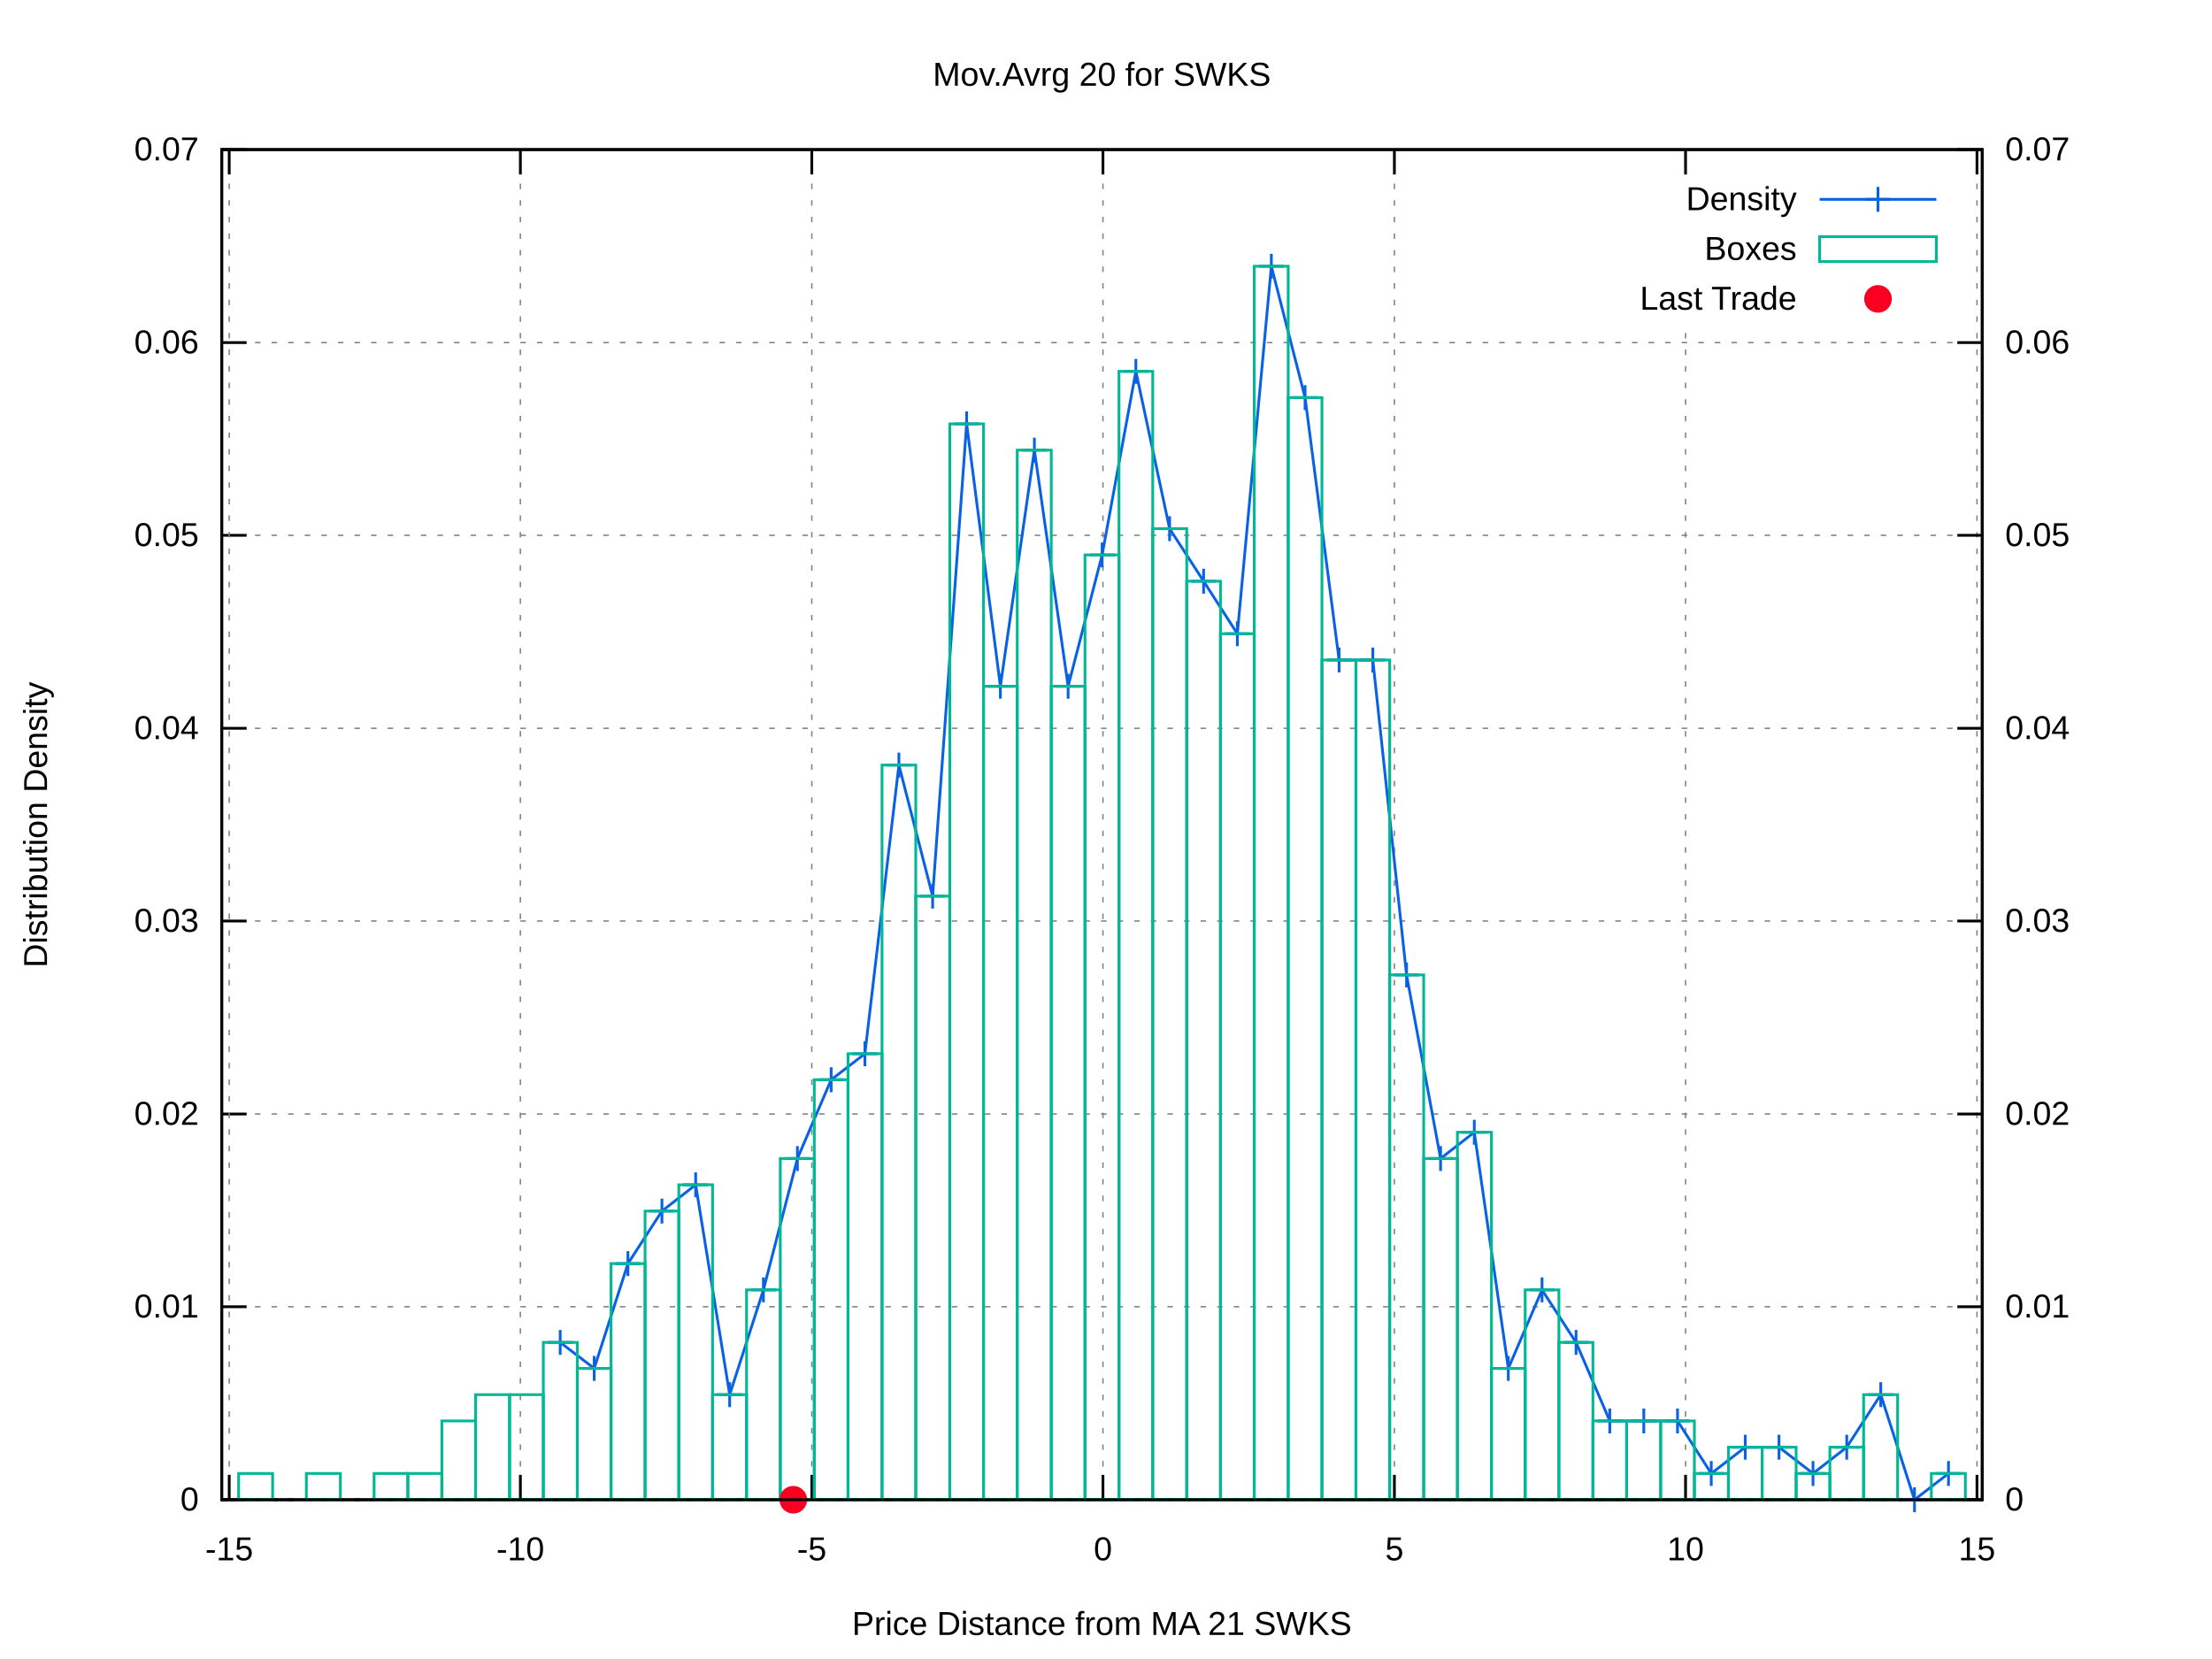
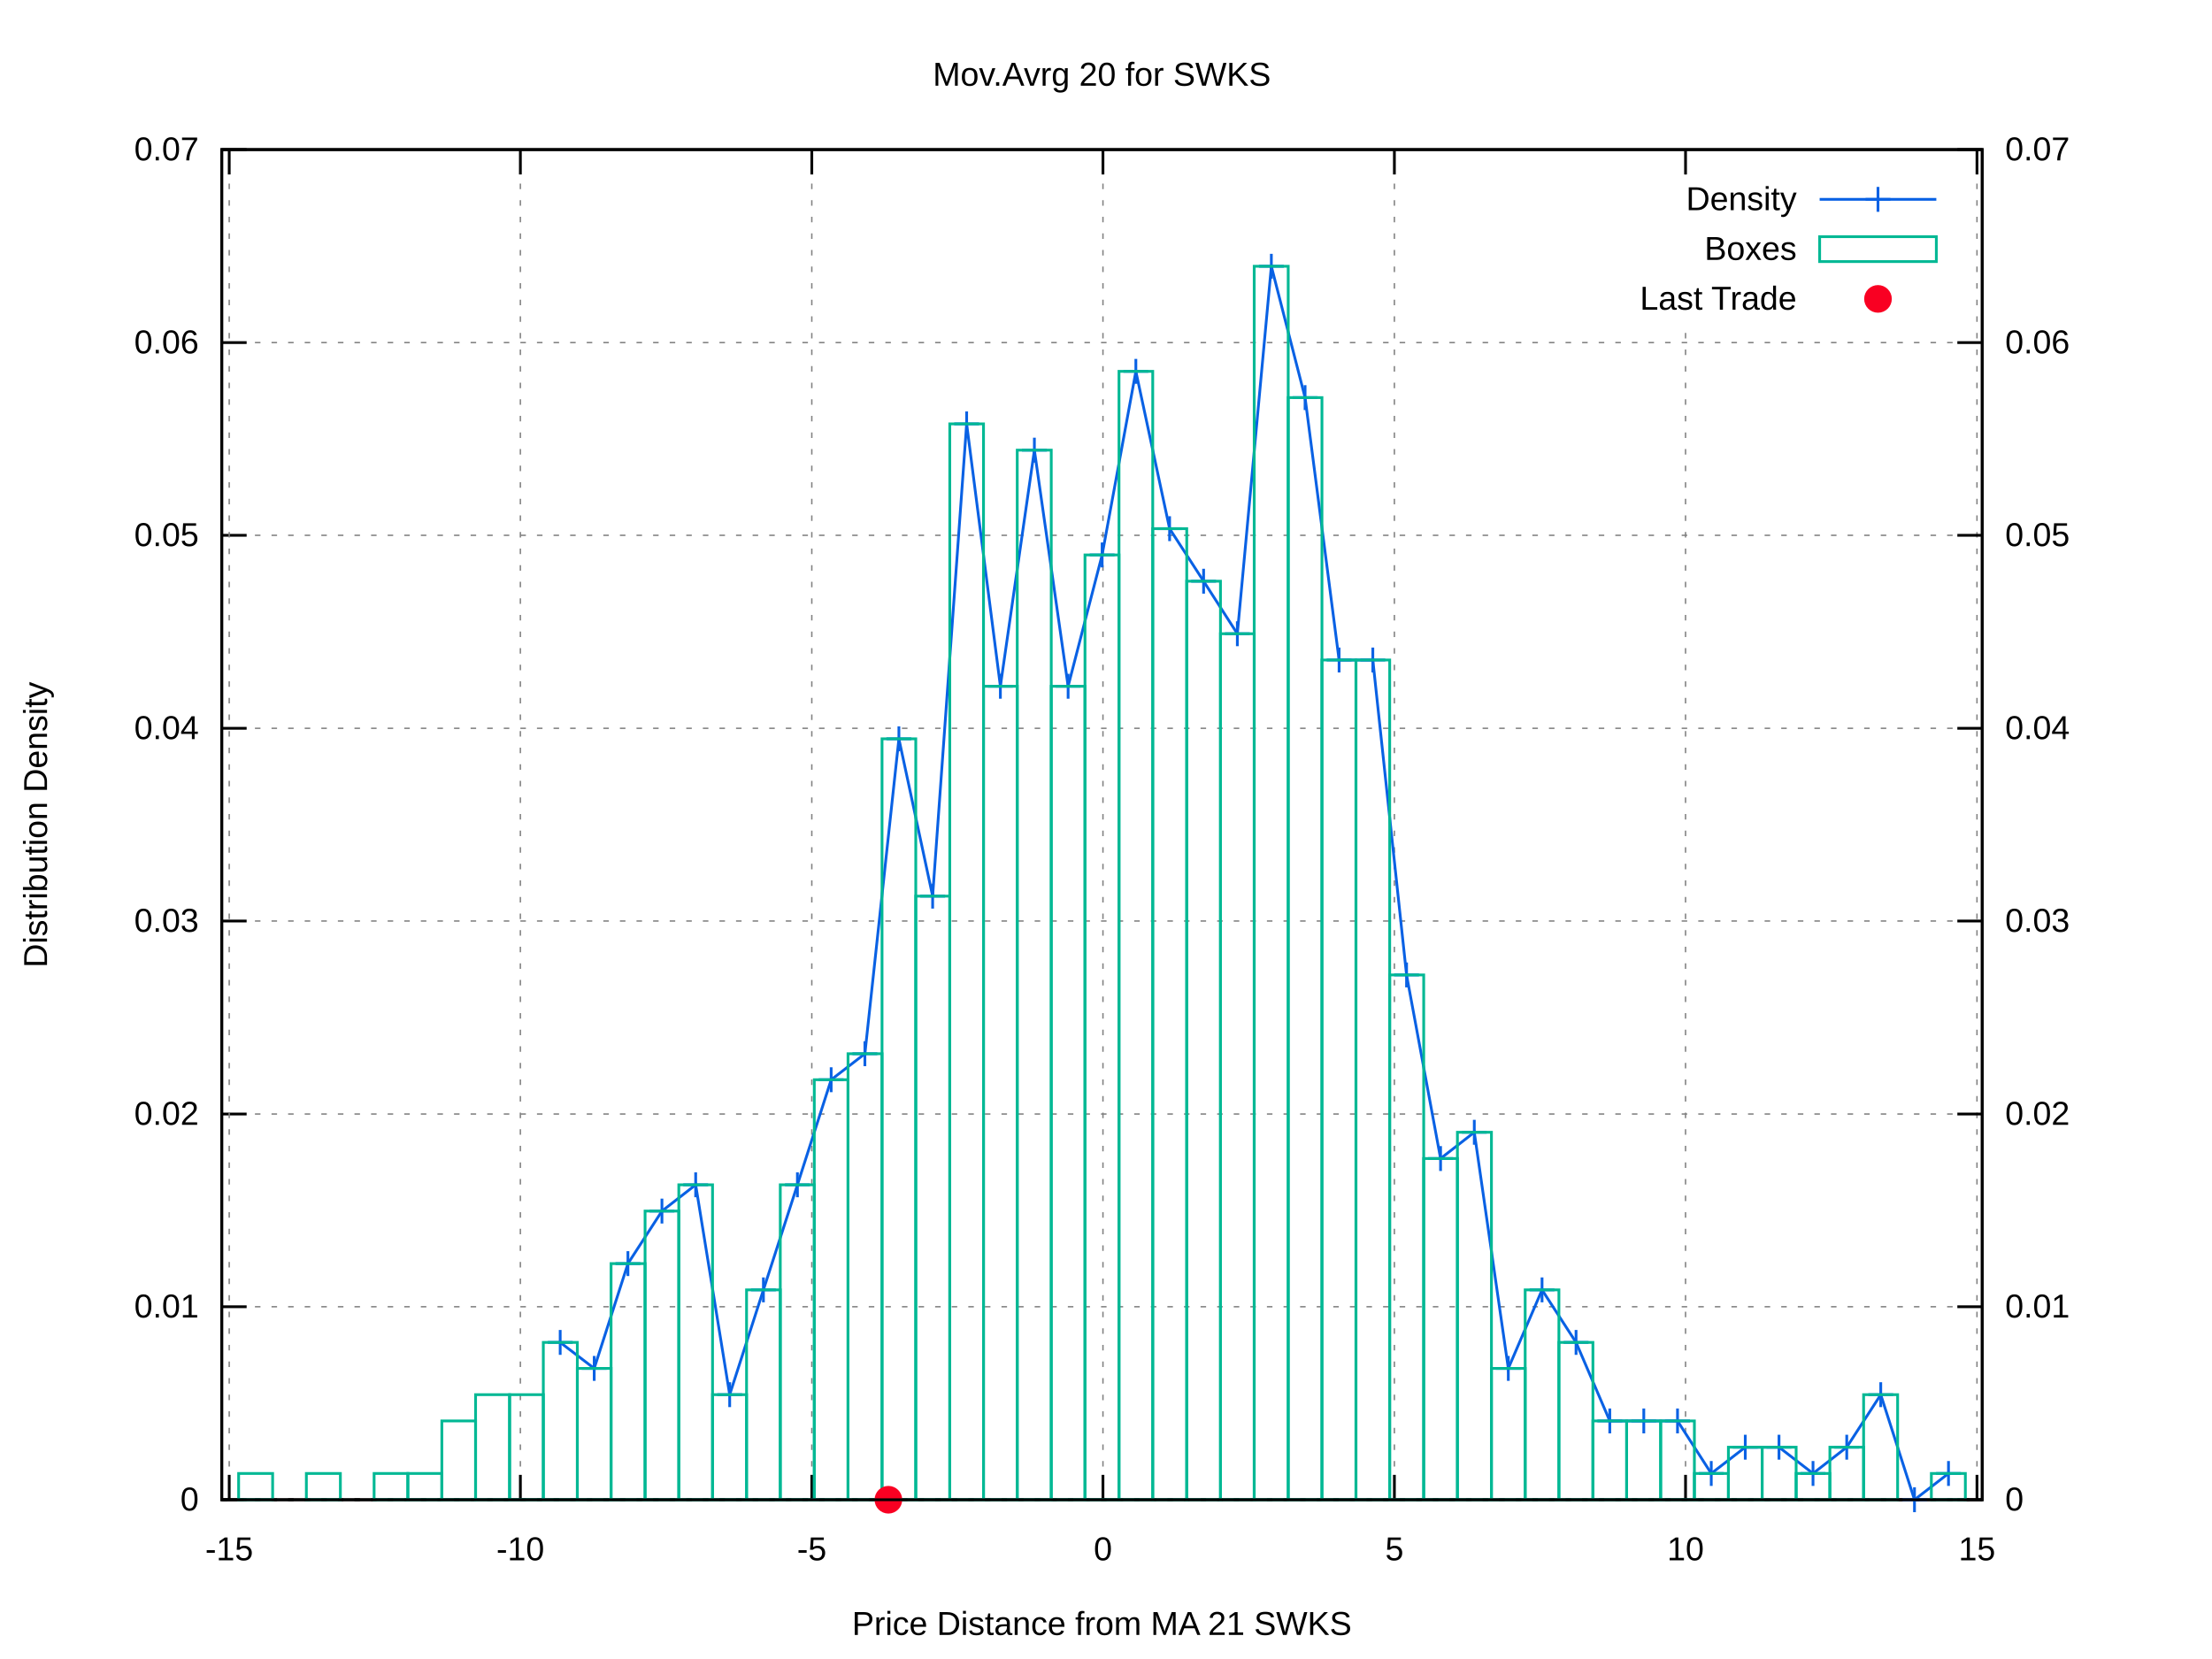
<svg xmlns="http://www.w3.org/2000/svg" xmlns:xlink="http://www.w3.org/1999/xlink" viewBox="0 0 800 600">
  <g id="gnuplot_canvas">
    <rect x="0" y="0" width="800" height="600" fill="#ffffff" />
    <defs>
      <circle id="gpDot" r="0.5" stroke-width="0.5" />
      <path id="gpPt0" stroke-width="0.222" stroke="currentColor" d="M-1,0 h2 M0,-1 v2" />
      <path id="gpPt1" stroke-width="0.222" stroke="currentColor" d="M-1,-1 L1,1 M1,-1 L-1,1" />
      <path id="gpPt2" stroke-width="0.222" stroke="currentColor" d="M-1,0 L1,0 M0,-1 L0,1 M-1,-1 L1,1 M-1,1 L1,-1" />
      <rect id="gpPt3" stroke-width="0.222" stroke="currentColor" x="-1" y="-1" width="2" height="2" />
      <rect id="gpPt4" stroke-width="0.222" stroke="currentColor" fill="currentColor" x="-1" y="-1" width="2" height="2" />
      <circle id="gpPt5" stroke-width="0.222" stroke="currentColor" cx="0" cy="0" r="1" />
      <use xlink:href="#gpPt5" id="gpPt6" fill="currentColor" stroke="none" />
      <path id="gpPt7" stroke-width="0.222" stroke="currentColor" d="M0,-1.33 L-1.33,0.67 L1.33,0.67 z" />
      <use xlink:href="#gpPt7" id="gpPt8" fill="currentColor" stroke="none" />
      <use xlink:href="#gpPt7" id="gpPt9" stroke="currentColor" transform="rotate(180)" />
      <use xlink:href="#gpPt9" id="gpPt10" fill="currentColor" stroke="none" />
      <use xlink:href="#gpPt3" id="gpPt11" stroke="currentColor" transform="rotate(45)" />
      <use xlink:href="#gpPt11" id="gpPt12" fill="currentColor" stroke="none" />
      <path id="gpPt13" stroke-width="0.222" stroke="currentColor" d="M0,1.330 L1.265,0.411 L0.782,-1.067 L-0.782,-1.076 L-1.265,0.411 z" />
      <use xlink:href="#gpPt13" id="gpPt14" fill="currentColor" stroke="none" />
      <filter id="textbox" filterUnits="objectBoundingBox" x="0" y="0" height="1" width="1">
        <feFlood flood-color="#FFFFFF" flood-opacity="1" result="bgnd" />
        <feComposite in="SourceGraphic" in2="bgnd" operator="atop" />
      </filter>
      <filter id="greybox" filterUnits="objectBoundingBox" x="0" y="0" height="1" width="1">
        <feFlood flood-color="lightgrey" flood-opacity="1" result="grey" />
        <feComposite in="SourceGraphic" in2="grey" operator="atop" />
      </filter>
    </defs>
    <g fill="none" color="#FFFFFF" stroke="black" stroke-width="1.00" stroke-linecap="butt" stroke-linejoin="miter">
</g>
    <g fill="none" color="black" stroke="currentColor" stroke-width="1.00" stroke-linecap="butt" stroke-linejoin="miter">
</g>
    <g fill="none" color="black" stroke="black" stroke-width="0.50" stroke-linecap="butt" stroke-linejoin="miter">
</g>
    <g fill="none" color="gray" stroke="currentColor" stroke-width="0.50" stroke-linecap="butt" stroke-linejoin="miter">
      <path stroke="gray" stroke-dasharray="2,4" class="gridline" d="M80.2,542.4 L716.9,542.4  " />
    </g>
    <g fill="none" color="gray" stroke="gray" stroke-width="1.00" stroke-linecap="butt" stroke-linejoin="miter">
</g>
    <g fill="none" color="black" stroke="currentColor" stroke-width="1.00" stroke-linecap="butt" stroke-linejoin="miter">
      <path stroke="black" d="M80.2,542.4 L89.2,542.4  " />
      <g transform="translate(71.9,546.3)" stroke="none" fill="black" font-family="arial" font-size="12.00" text-anchor="end">
        <text>
          <tspan font-family="arial"> 0</tspan>
        </text>
      </g>
    </g>
    <g fill="none" color="black" stroke="currentColor" stroke-width="1.00" stroke-linecap="butt" stroke-linejoin="miter">
</g>
    <g fill="none" color="black" stroke="black" stroke-width="0.50" stroke-linecap="butt" stroke-linejoin="miter">
</g>
    <g fill="none" color="gray" stroke="currentColor" stroke-width="0.50" stroke-linecap="butt" stroke-linejoin="miter">
      <path stroke="gray" stroke-dasharray="2,4" class="gridline" d="M80.2,472.6 L716.9,472.6  " />
    </g>
    <g fill="none" color="gray" stroke="gray" stroke-width="1.00" stroke-linecap="butt" stroke-linejoin="miter">
</g>
    <g fill="none" color="black" stroke="currentColor" stroke-width="1.00" stroke-linecap="butt" stroke-linejoin="miter">
      <path stroke="black" d="M80.2,472.6 L89.2,472.6  " />
      <g transform="translate(71.9,476.5)" stroke="none" fill="black" font-family="arial" font-size="12.00" text-anchor="end">
        <text>
          <tspan font-family="arial"> 0.01</tspan>
        </text>
      </g>
    </g>
    <g fill="none" color="black" stroke="currentColor" stroke-width="1.00" stroke-linecap="butt" stroke-linejoin="miter">
</g>
    <g fill="none" color="black" stroke="black" stroke-width="0.50" stroke-linecap="butt" stroke-linejoin="miter">
</g>
    <g fill="none" color="gray" stroke="currentColor" stroke-width="0.50" stroke-linecap="butt" stroke-linejoin="miter">
      <path stroke="gray" stroke-dasharray="2,4" class="gridline" d="M80.2,402.9 L716.9,402.9  " />
    </g>
    <g fill="none" color="gray" stroke="gray" stroke-width="1.00" stroke-linecap="butt" stroke-linejoin="miter">
</g>
    <g fill="none" color="black" stroke="currentColor" stroke-width="1.00" stroke-linecap="butt" stroke-linejoin="miter">
      <path stroke="black" d="M80.2,402.9 L89.2,402.9  " />
      <g transform="translate(71.9,406.8)" stroke="none" fill="black" font-family="arial" font-size="12.00" text-anchor="end">
        <text>
          <tspan font-family="arial"> 0.02</tspan>
        </text>
      </g>
    </g>
    <g fill="none" color="black" stroke="currentColor" stroke-width="1.00" stroke-linecap="butt" stroke-linejoin="miter">
</g>
    <g fill="none" color="black" stroke="black" stroke-width="0.50" stroke-linecap="butt" stroke-linejoin="miter">
</g>
    <g fill="none" color="gray" stroke="currentColor" stroke-width="0.50" stroke-linecap="butt" stroke-linejoin="miter">
      <path stroke="gray" stroke-dasharray="2,4" class="gridline" d="M80.2,333.1 L716.9,333.1  " />
    </g>
    <g fill="none" color="gray" stroke="gray" stroke-width="1.00" stroke-linecap="butt" stroke-linejoin="miter">
</g>
    <g fill="none" color="black" stroke="currentColor" stroke-width="1.00" stroke-linecap="butt" stroke-linejoin="miter">
      <path stroke="black" d="M80.2,333.1 L89.2,333.1  " />
      <g transform="translate(71.9,337.0)" stroke="none" fill="black" font-family="arial" font-size="12.00" text-anchor="end">
        <text>
          <tspan font-family="arial"> 0.03</tspan>
        </text>
      </g>
    </g>
    <g fill="none" color="black" stroke="currentColor" stroke-width="1.00" stroke-linecap="butt" stroke-linejoin="miter">
</g>
    <g fill="none" color="black" stroke="black" stroke-width="0.50" stroke-linecap="butt" stroke-linejoin="miter">
</g>
    <g fill="none" color="gray" stroke="currentColor" stroke-width="0.50" stroke-linecap="butt" stroke-linejoin="miter">
      <path stroke="gray" stroke-dasharray="2,4" class="gridline" d="M80.2,263.4 L716.9,263.4  " />
    </g>
    <g fill="none" color="gray" stroke="gray" stroke-width="1.00" stroke-linecap="butt" stroke-linejoin="miter">
</g>
    <g fill="none" color="black" stroke="currentColor" stroke-width="1.00" stroke-linecap="butt" stroke-linejoin="miter">
      <path stroke="black" d="M80.2,263.4 L89.2,263.4  " />
      <g transform="translate(71.9,267.3)" stroke="none" fill="black" font-family="arial" font-size="12.00" text-anchor="end">
        <text>
          <tspan font-family="arial"> 0.04</tspan>
        </text>
      </g>
    </g>
    <g fill="none" color="black" stroke="currentColor" stroke-width="1.00" stroke-linecap="butt" stroke-linejoin="miter">
</g>
    <g fill="none" color="black" stroke="black" stroke-width="0.50" stroke-linecap="butt" stroke-linejoin="miter">
</g>
    <g fill="none" color="gray" stroke="currentColor" stroke-width="0.50" stroke-linecap="butt" stroke-linejoin="miter">
      <path stroke="gray" stroke-dasharray="2,4" class="gridline" d="M80.2,193.6 L716.9,193.6  " />
    </g>
    <g fill="none" color="gray" stroke="gray" stroke-width="1.00" stroke-linecap="butt" stroke-linejoin="miter">
</g>
    <g fill="none" color="black" stroke="currentColor" stroke-width="1.00" stroke-linecap="butt" stroke-linejoin="miter">
      <path stroke="black" d="M80.2,193.6 L89.2,193.6  " />
      <g transform="translate(71.9,197.5)" stroke="none" fill="black" font-family="arial" font-size="12.00" text-anchor="end">
        <text>
          <tspan font-family="arial"> 0.05</tspan>
        </text>
      </g>
    </g>
    <g fill="none" color="black" stroke="currentColor" stroke-width="1.00" stroke-linecap="butt" stroke-linejoin="miter">
</g>
    <g fill="none" color="black" stroke="black" stroke-width="0.50" stroke-linecap="butt" stroke-linejoin="miter">
</g>
    <g fill="none" color="gray" stroke="currentColor" stroke-width="0.50" stroke-linecap="butt" stroke-linejoin="miter">
      <path stroke="gray" stroke-dasharray="2,4" class="gridline" d="M80.2,123.9 L716.9,123.9  " />
    </g>
    <g fill="none" color="gray" stroke="gray" stroke-width="1.00" stroke-linecap="butt" stroke-linejoin="miter">
</g>
    <g fill="none" color="black" stroke="currentColor" stroke-width="1.00" stroke-linecap="butt" stroke-linejoin="miter">
      <path stroke="black" d="M80.2,123.9 L89.2,123.9  " />
      <g transform="translate(71.9,127.8)" stroke="none" fill="black" font-family="arial" font-size="12.00" text-anchor="end">
        <text>
          <tspan font-family="arial"> 0.06</tspan>
        </text>
      </g>
    </g>
    <g fill="none" color="black" stroke="currentColor" stroke-width="1.00" stroke-linecap="butt" stroke-linejoin="miter">
</g>
    <g fill="none" color="black" stroke="black" stroke-width="0.50" stroke-linecap="butt" stroke-linejoin="miter">
</g>
    <g fill="none" color="gray" stroke="currentColor" stroke-width="0.50" stroke-linecap="butt" stroke-linejoin="miter">
      <path stroke="gray" stroke-dasharray="2,4" class="gridline" d="M80.2,54.1 L716.9,54.1  " />
    </g>
    <g fill="none" color="gray" stroke="gray" stroke-width="1.00" stroke-linecap="butt" stroke-linejoin="miter">
</g>
    <g fill="none" color="black" stroke="currentColor" stroke-width="1.00" stroke-linecap="butt" stroke-linejoin="miter">
      <path stroke="black" d="M80.2,54.1 L89.2,54.1  " />
      <g transform="translate(71.9,58.0)" stroke="none" fill="black" font-family="arial" font-size="12.00" text-anchor="end">
        <text>
          <tspan font-family="arial"> 0.07</tspan>
        </text>
      </g>
    </g>
    <g fill="none" color="black" stroke="currentColor" stroke-width="1.00" stroke-linecap="butt" stroke-linejoin="miter">
</g>
    <g fill="none" color="black" stroke="black" stroke-width="0.50" stroke-linecap="butt" stroke-linejoin="miter">
</g>
    <g fill="none" color="gray" stroke="currentColor" stroke-width="0.50" stroke-linecap="butt" stroke-linejoin="miter">
      <path stroke="gray" stroke-dasharray="2,4" class="gridline" d="M82.9,542.4 L82.9,54.1  " />
    </g>
    <g fill="none" color="gray" stroke="gray" stroke-width="1.00" stroke-linecap="butt" stroke-linejoin="miter">
</g>
    <g fill="none" color="black" stroke="currentColor" stroke-width="1.00" stroke-linecap="butt" stroke-linejoin="miter">
      <path stroke="black" d="M82.9,542.4 L82.9,533.4 M82.9,54.1 L82.9,63.1  " />
      <g transform="translate(82.9,564.3)" stroke="none" fill="black" font-family="arial" font-size="12.00" text-anchor="middle">
        <text>
          <tspan font-family="arial">-15</tspan>
        </text>
      </g>
    </g>
    <g fill="none" color="black" stroke="currentColor" stroke-width="1.00" stroke-linecap="butt" stroke-linejoin="miter">
</g>
    <g fill="none" color="black" stroke="black" stroke-width="0.50" stroke-linecap="butt" stroke-linejoin="miter">
</g>
    <g fill="none" color="gray" stroke="currentColor" stroke-width="0.50" stroke-linecap="butt" stroke-linejoin="miter">
      <path stroke="gray" stroke-dasharray="2,4" class="gridline" d="M188.2,542.4 L188.2,54.1  " />
    </g>
    <g fill="none" color="gray" stroke="gray" stroke-width="1.00" stroke-linecap="butt" stroke-linejoin="miter">
</g>
    <g fill="none" color="black" stroke="currentColor" stroke-width="1.00" stroke-linecap="butt" stroke-linejoin="miter">
      <path stroke="black" d="M188.2,542.4 L188.2,533.4 M188.2,54.1 L188.2,63.1  " />
      <g transform="translate(188.2,564.3)" stroke="none" fill="black" font-family="arial" font-size="12.00" text-anchor="middle">
        <text>
          <tspan font-family="arial">-10</tspan>
        </text>
      </g>
    </g>
    <g fill="none" color="black" stroke="currentColor" stroke-width="1.00" stroke-linecap="butt" stroke-linejoin="miter">
</g>
    <g fill="none" color="black" stroke="black" stroke-width="0.50" stroke-linecap="butt" stroke-linejoin="miter">
</g>
    <g fill="none" color="gray" stroke="currentColor" stroke-width="0.50" stroke-linecap="butt" stroke-linejoin="miter">
      <path stroke="gray" stroke-dasharray="2,4" class="gridline" d="M293.6,542.4 L293.6,54.1  " />
    </g>
    <g fill="none" color="gray" stroke="gray" stroke-width="1.00" stroke-linecap="butt" stroke-linejoin="miter">
</g>
    <g fill="none" color="black" stroke="currentColor" stroke-width="1.00" stroke-linecap="butt" stroke-linejoin="miter">
      <path stroke="black" d="M293.6,542.4 L293.6,533.4 M293.6,54.1 L293.6,63.1  " />
      <g transform="translate(293.6,564.3)" stroke="none" fill="black" font-family="arial" font-size="12.00" text-anchor="middle">
        <text>
          <tspan font-family="arial">-5</tspan>
        </text>
      </g>
    </g>
    <g fill="none" color="black" stroke="currentColor" stroke-width="1.00" stroke-linecap="butt" stroke-linejoin="miter">
</g>
    <g fill="none" color="black" stroke="black" stroke-width="0.50" stroke-linecap="butt" stroke-linejoin="miter">
</g>
    <g fill="none" color="gray" stroke="currentColor" stroke-width="0.50" stroke-linecap="butt" stroke-linejoin="miter">
      <path stroke="gray" stroke-dasharray="2,4" class="gridline" d="M398.9,542.4 L398.9,54.1  " />
    </g>
    <g fill="none" color="gray" stroke="gray" stroke-width="1.00" stroke-linecap="butt" stroke-linejoin="miter">
</g>
    <g fill="none" color="black" stroke="currentColor" stroke-width="1.00" stroke-linecap="butt" stroke-linejoin="miter">
      <path stroke="black" d="M398.9,542.4 L398.9,533.4 M398.9,54.1 L398.9,63.1  " />
      <g transform="translate(398.9,564.3)" stroke="none" fill="black" font-family="arial" font-size="12.00" text-anchor="middle">
        <text>
          <tspan font-family="arial"> 0</tspan>
        </text>
      </g>
    </g>
    <g fill="none" color="black" stroke="currentColor" stroke-width="1.00" stroke-linecap="butt" stroke-linejoin="miter">
</g>
    <g fill="none" color="black" stroke="black" stroke-width="0.50" stroke-linecap="butt" stroke-linejoin="miter">
</g>
    <g fill="none" color="gray" stroke="currentColor" stroke-width="0.50" stroke-linecap="butt" stroke-linejoin="miter">
      <path stroke="gray" stroke-dasharray="2,4" class="gridline" d="M504.3,542.4 L504.3,54.1  " />
    </g>
    <g fill="none" color="gray" stroke="gray" stroke-width="1.00" stroke-linecap="butt" stroke-linejoin="miter">
</g>
    <g fill="none" color="black" stroke="currentColor" stroke-width="1.00" stroke-linecap="butt" stroke-linejoin="miter">
      <path stroke="black" d="M504.3,542.4 L504.3,533.4 M504.3,54.1 L504.3,63.1  " />
      <g transform="translate(504.3,564.3)" stroke="none" fill="black" font-family="arial" font-size="12.00" text-anchor="middle">
        <text>
          <tspan font-family="arial"> 5</tspan>
        </text>
      </g>
    </g>
    <g fill="none" color="black" stroke="currentColor" stroke-width="1.00" stroke-linecap="butt" stroke-linejoin="miter">
</g>
    <g fill="none" color="black" stroke="black" stroke-width="0.50" stroke-linecap="butt" stroke-linejoin="miter">
</g>
    <g fill="none" color="gray" stroke="currentColor" stroke-width="0.50" stroke-linecap="butt" stroke-linejoin="miter">
      <path stroke="gray" stroke-dasharray="2,4" class="gridline" d="M609.6,542.4 L609.6,117.1 M609.6,63.1 L609.6,54.1  " />
    </g>
    <g fill="none" color="gray" stroke="gray" stroke-width="1.00" stroke-linecap="butt" stroke-linejoin="miter">
</g>
    <g fill="none" color="black" stroke="currentColor" stroke-width="1.00" stroke-linecap="butt" stroke-linejoin="miter">
      <path stroke="black" d="M609.6,542.4 L609.6,533.4 M609.6,54.1 L609.6,63.1  " />
      <g transform="translate(609.6,564.3)" stroke="none" fill="black" font-family="arial" font-size="12.00" text-anchor="middle">
        <text>
          <tspan font-family="arial"> 10</tspan>
        </text>
      </g>
    </g>
    <g fill="none" color="black" stroke="currentColor" stroke-width="1.00" stroke-linecap="butt" stroke-linejoin="miter">
</g>
    <g fill="none" color="black" stroke="black" stroke-width="0.50" stroke-linecap="butt" stroke-linejoin="miter">
</g>
    <g fill="none" color="gray" stroke="currentColor" stroke-width="0.50" stroke-linecap="butt" stroke-linejoin="miter">
      <path stroke="gray" stroke-dasharray="2,4" class="gridline" d="M715.0,542.4 L715.0,54.1  " />
    </g>
    <g fill="none" color="gray" stroke="gray" stroke-width="1.00" stroke-linecap="butt" stroke-linejoin="miter">
</g>
    <g fill="none" color="black" stroke="currentColor" stroke-width="1.00" stroke-linecap="butt" stroke-linejoin="miter">
      <path stroke="black" d="M715.0,542.4 L715.0,533.4 M715.0,54.1 L715.0,63.1  " />
      <g transform="translate(715.0,564.3)" stroke="none" fill="black" font-family="arial" font-size="12.00" text-anchor="middle">
        <text>
          <tspan font-family="arial"> 15</tspan>
        </text>
      </g>
    </g>
    <g fill="none" color="black" stroke="currentColor" stroke-width="1.00" stroke-linecap="butt" stroke-linejoin="miter">
      <path stroke="black" d="M716.9,542.4 L707.9,542.4  " />
      <g transform="translate(725.2,546.3)" stroke="none" fill="black" font-family="arial" font-size="12.00" text-anchor="start">
        <text>
          <tspan font-family="arial"> 0</tspan>
        </text>
      </g>
    </g>
    <g fill="none" color="black" stroke="currentColor" stroke-width="1.00" stroke-linecap="butt" stroke-linejoin="miter">
      <path stroke="black" d="M716.9,472.6 L707.9,472.6  " />
      <g transform="translate(725.2,476.5)" stroke="none" fill="black" font-family="arial" font-size="12.00" text-anchor="start">
        <text>
          <tspan font-family="arial"> 0.01</tspan>
        </text>
      </g>
    </g>
    <g fill="none" color="black" stroke="currentColor" stroke-width="1.00" stroke-linecap="butt" stroke-linejoin="miter">
      <path stroke="black" d="M716.9,402.9 L707.9,402.9  " />
      <g transform="translate(725.2,406.8)" stroke="none" fill="black" font-family="arial" font-size="12.00" text-anchor="start">
        <text>
          <tspan font-family="arial"> 0.02</tspan>
        </text>
      </g>
    </g>
    <g fill="none" color="black" stroke="currentColor" stroke-width="1.00" stroke-linecap="butt" stroke-linejoin="miter">
      <path stroke="black" d="M716.9,333.1 L707.9,333.1  " />
      <g transform="translate(725.2,337.0)" stroke="none" fill="black" font-family="arial" font-size="12.00" text-anchor="start">
        <text>
          <tspan font-family="arial"> 0.03</tspan>
        </text>
      </g>
    </g>
    <g fill="none" color="black" stroke="currentColor" stroke-width="1.00" stroke-linecap="butt" stroke-linejoin="miter">
      <path stroke="black" d="M716.9,263.4 L707.9,263.4  " />
      <g transform="translate(725.2,267.3)" stroke="none" fill="black" font-family="arial" font-size="12.00" text-anchor="start">
        <text>
          <tspan font-family="arial"> 0.04</tspan>
        </text>
      </g>
    </g>
    <g fill="none" color="black" stroke="currentColor" stroke-width="1.00" stroke-linecap="butt" stroke-linejoin="miter">
      <path stroke="black" d="M716.9,193.6 L707.9,193.6  " />
      <g transform="translate(725.2,197.5)" stroke="none" fill="black" font-family="arial" font-size="12.00" text-anchor="start">
        <text>
          <tspan font-family="arial"> 0.05</tspan>
        </text>
      </g>
    </g>
    <g fill="none" color="black" stroke="currentColor" stroke-width="1.00" stroke-linecap="butt" stroke-linejoin="miter">
      <path stroke="black" d="M716.9,123.9 L707.9,123.9  " />
      <g transform="translate(725.2,127.8)" stroke="none" fill="black" font-family="arial" font-size="12.00" text-anchor="start">
        <text>
          <tspan font-family="arial"> 0.06</tspan>
        </text>
      </g>
    </g>
    <g fill="none" color="black" stroke="currentColor" stroke-width="1.00" stroke-linecap="butt" stroke-linejoin="miter">
      <path stroke="black" d="M716.9,54.1 L707.9,54.1  " />
      <g transform="translate(725.2,58.0)" stroke="none" fill="black" font-family="arial" font-size="12.00" text-anchor="start">
        <text>
          <tspan font-family="arial"> 0.07</tspan>
        </text>
      </g>
    </g>
    <g fill="none" color="black" stroke="currentColor" stroke-width="1.00" stroke-linecap="butt" stroke-linejoin="miter">
</g>
    <g fill="none" color="gray" stroke="currentColor" stroke-width="1.00" stroke-linecap="butt" stroke-linejoin="miter">
      <path stroke="black" stroke-dasharray="2,4" d="M80.2,542.4 L716.9,542.4  " />
    </g>
    <g fill="none" color="black" stroke="currentColor" stroke-width="1.00" stroke-linecap="butt" stroke-linejoin="miter">
      <path stroke="black" d="M80.2,54.1 L80.2,542.4 L716.9,542.4 L716.9,54.1 L80.2,54.1 Z  " />
    </g>
    <g fill="none" color="black" stroke="currentColor" stroke-width="1.00" stroke-linecap="butt" stroke-linejoin="miter">
      <g transform="translate(17.0,298.3) rotate(270)" stroke="none" fill="black" font-family="arial" font-size="12.00" text-anchor="middle">
        <text>
          <tspan font-family="arial">Distribution Density</tspan>
        </text>
      </g>
    </g>
    <g fill="none" color="black" stroke="currentColor" stroke-width="1.00" stroke-linecap="butt" stroke-linejoin="miter">
      <g transform="translate(398.5,591.3)" stroke="none" fill="black" font-family="arial" font-size="12.00" text-anchor="middle">
        <text>
          <tspan font-family="arial">Price Distance from MA 21 SWKS</tspan>
        </text>
      </g>
    </g>
    <g fill="none" color="black" stroke="currentColor" stroke-width="1.00" stroke-linecap="butt" stroke-linejoin="miter">
      <g transform="translate(398.5,31.0)" stroke="none" fill="black" font-family="arial" font-size="12.00" text-anchor="middle">
        <text>
          <tspan font-family="arial">Mov.Avrg 20 for SWKS </tspan>
        </text>
      </g>
    </g>
    <g id="gnuplot_plot_1">
      <g fill="none" color="black" stroke="currentColor" stroke-width="1.00" stroke-linecap="butt" stroke-linejoin="miter">
        <g transform="translate(649.8,76.0)" stroke="none" fill="black" font-family="arial" font-size="12.00" text-anchor="end">
          <text>
            <tspan font-family="arial">Density</tspan>
          </text>
        </g>
      </g>
      <g fill="none" color="black" stroke="currentColor" stroke-width="1.00" stroke-linecap="butt" stroke-linejoin="miter">
-         <path stroke="rgb(  9,  97, 228)" d="M658.1,72.1 L700.3,72.1 M202.6,485.5 L214.9,494.9 L227.1,457.0 L239.4,438.0 L251.6,428.5 L263.9,504.4   L276.1,466.5 L288.4,419.0 L300.6,390.5 L312.8,381.1 L325.1,276.7 L337.3,324.1 L349.6,153.3 L361.8,248.2   L374.1,162.8 L386.3,248.2 L398.6,200.7 L410.8,134.3 L423.0,191.2 L435.3,210.2 L447.5,229.2 L459.8,96.3   L472.0,143.8 L484.3,238.7 L496.5,238.7 L508.7,352.6 L521.0,419.0 L533.2,409.5 L545.5,494.9 L557.7,466.5   L570.0,485.5 L582.2,513.9 L594.5,513.9 L606.7,513.9 L618.9,532.9 L631.2,523.4 L643.4,523.4 L655.7,532.9   L667.9,523.4 L680.2,504.4 L692.4,542.4 L704.7,532.9  " />
+         <path stroke="rgb(  9,  97, 228)" d="M658.1,72.1 L700.3,72.1 M202.6,485.5 L214.9,494.9 L227.1,457.0 L239.4,438.0 L251.6,428.5 L263.9,504.4   L276.1,466.5 L288.4,428.5 L300.6,390.5 L312.8,381.1 L325.1,267.2 L337.3,324.1 L349.6,153.3 L361.8,248.2   L374.1,162.8 L386.3,248.2 L398.6,200.7 L410.8,134.3 L423.0,191.2 L435.3,210.2 L447.5,229.2 L459.8,96.3   L472.0,143.8 L484.3,238.7 L496.5,238.7 L508.7,352.6 L521.0,419.0 L533.2,409.5 L545.5,494.9 L557.7,466.5   L570.0,485.5 L582.2,513.9 L594.5,513.9 L606.7,513.9 L618.9,532.9 L631.2,523.4 L643.4,523.4 L655.7,532.9   L667.9,523.4 L680.2,504.4 L692.4,542.4 L704.7,532.9  " />
        <use xlink:href="#gpPt0" transform="translate(202.6,485.5) scale(4.50)" color="rgb(  9,  97, 228)" />
        <use xlink:href="#gpPt0" transform="translate(214.9,494.9) scale(4.50)" color="rgb(  9,  97, 228)" />
        <use xlink:href="#gpPt0" transform="translate(227.1,457.0) scale(4.50)" color="rgb(  9,  97, 228)" />
        <use xlink:href="#gpPt0" transform="translate(239.4,438.0) scale(4.50)" color="rgb(  9,  97, 228)" />
        <use xlink:href="#gpPt0" transform="translate(251.6,428.5) scale(4.50)" color="rgb(  9,  97, 228)" />
        <use xlink:href="#gpPt0" transform="translate(263.9,504.4) scale(4.50)" color="rgb(  9,  97, 228)" />
        <use xlink:href="#gpPt0" transform="translate(276.1,466.5) scale(4.50)" color="rgb(  9,  97, 228)" />
-         <use xlink:href="#gpPt0" transform="translate(288.4,419.0) scale(4.50)" color="rgb(  9,  97, 228)" />
+         <use xlink:href="#gpPt0" transform="translate(288.4,428.5) scale(4.50)" color="rgb(  9,  97, 228)" />
        <use xlink:href="#gpPt0" transform="translate(300.6,390.5) scale(4.50)" color="rgb(  9,  97, 228)" />
        <use xlink:href="#gpPt0" transform="translate(312.8,381.1) scale(4.50)" color="rgb(  9,  97, 228)" />
-         <use xlink:href="#gpPt0" transform="translate(325.1,276.7) scale(4.50)" color="rgb(  9,  97, 228)" />
+         <use xlink:href="#gpPt0" transform="translate(325.1,267.2) scale(4.50)" color="rgb(  9,  97, 228)" />
        <use xlink:href="#gpPt0" transform="translate(337.3,324.1) scale(4.50)" color="rgb(  9,  97, 228)" />
        <use xlink:href="#gpPt0" transform="translate(349.6,153.3) scale(4.50)" color="rgb(  9,  97, 228)" />
        <use xlink:href="#gpPt0" transform="translate(361.8,248.2) scale(4.50)" color="rgb(  9,  97, 228)" />
        <use xlink:href="#gpPt0" transform="translate(374.1,162.8) scale(4.50)" color="rgb(  9,  97, 228)" />
        <use xlink:href="#gpPt0" transform="translate(386.3,248.2) scale(4.50)" color="rgb(  9,  97, 228)" />
        <use xlink:href="#gpPt0" transform="translate(398.6,200.7) scale(4.50)" color="rgb(  9,  97, 228)" />
        <use xlink:href="#gpPt0" transform="translate(410.8,134.3) scale(4.50)" color="rgb(  9,  97, 228)" />
        <use xlink:href="#gpPt0" transform="translate(423.0,191.2) scale(4.50)" color="rgb(  9,  97, 228)" />
        <use xlink:href="#gpPt0" transform="translate(435.3,210.2) scale(4.50)" color="rgb(  9,  97, 228)" />
        <use xlink:href="#gpPt0" transform="translate(447.5,229.2) scale(4.50)" color="rgb(  9,  97, 228)" />
        <use xlink:href="#gpPt0" transform="translate(459.8,96.3) scale(4.50)" color="rgb(  9,  97, 228)" />
        <use xlink:href="#gpPt0" transform="translate(472.0,143.8) scale(4.50)" color="rgb(  9,  97, 228)" />
        <use xlink:href="#gpPt0" transform="translate(484.3,238.7) scale(4.50)" color="rgb(  9,  97, 228)" />
        <use xlink:href="#gpPt0" transform="translate(496.5,238.7) scale(4.50)" color="rgb(  9,  97, 228)" />
        <use xlink:href="#gpPt0" transform="translate(508.7,352.6) scale(4.50)" color="rgb(  9,  97, 228)" />
        <use xlink:href="#gpPt0" transform="translate(521.0,419.0) scale(4.50)" color="rgb(  9,  97, 228)" />
        <use xlink:href="#gpPt0" transform="translate(533.2,409.5) scale(4.50)" color="rgb(  9,  97, 228)" />
        <use xlink:href="#gpPt0" transform="translate(545.5,494.9) scale(4.50)" color="rgb(  9,  97, 228)" />
        <use xlink:href="#gpPt0" transform="translate(557.7,466.5) scale(4.50)" color="rgb(  9,  97, 228)" />
        <use xlink:href="#gpPt0" transform="translate(570.0,485.5) scale(4.50)" color="rgb(  9,  97, 228)" />
        <use xlink:href="#gpPt0" transform="translate(582.2,513.9) scale(4.50)" color="rgb(  9,  97, 228)" />
        <use xlink:href="#gpPt0" transform="translate(594.5,513.9) scale(4.50)" color="rgb(  9,  97, 228)" />
        <use xlink:href="#gpPt0" transform="translate(606.7,513.9) scale(4.50)" color="rgb(  9,  97, 228)" />
        <use xlink:href="#gpPt0" transform="translate(618.9,532.9) scale(4.50)" color="rgb(  9,  97, 228)" />
        <use xlink:href="#gpPt0" transform="translate(631.2,523.4) scale(4.50)" color="rgb(  9,  97, 228)" />
        <use xlink:href="#gpPt0" transform="translate(643.4,523.4) scale(4.50)" color="rgb(  9,  97, 228)" />
        <use xlink:href="#gpPt0" transform="translate(655.7,532.9) scale(4.50)" color="rgb(  9,  97, 228)" />
        <use xlink:href="#gpPt0" transform="translate(667.9,523.4) scale(4.50)" color="rgb(  9,  97, 228)" />
        <use xlink:href="#gpPt0" transform="translate(680.2,504.4) scale(4.50)" color="rgb(  9,  97, 228)" />
        <use xlink:href="#gpPt0" transform="translate(692.4,542.4) scale(4.50)" color="rgb(  9,  97, 228)" />
        <use xlink:href="#gpPt0" transform="translate(704.7,532.9) scale(4.50)" color="rgb(  9,  97, 228)" />
        <use xlink:href="#gpPt0" transform="translate(679.2,72.1) scale(4.50)" color="rgb(  9,  97, 228)" />
      </g>
    </g>
    <g id="gnuplot_plot_2">
      <g fill="none" color="black" stroke="currentColor" stroke-width="1.00" stroke-linecap="butt" stroke-linejoin="miter">
        <g transform="translate(649.8,94.0)" stroke="none" fill="black" font-family="arial" font-size="12.00" text-anchor="end">
          <text>
            <tspan font-family="arial">Boxes</tspan>
          </text>
        </g>
      </g>
      <g fill="none" color="black" stroke="currentColor" stroke-width="1.00" stroke-linecap="butt" stroke-linejoin="miter">
        <path stroke="rgb(  0, 184, 148)" d="M658.1,94.6 L700.3,94.6 L700.3,85.6 L658.1,85.6 L658.1,94.6 Z  " />
        <path stroke="rgb(  0, 184, 148)" d="M86.3,542.4 L86.3,532.9 L98.6,532.9 L98.6,542.4 L86.3,542.4 Z  " />
        <path stroke="rgb(  0, 184, 148)" d="M110.8,542.4 L110.8,532.9 L123.1,532.9 L123.1,542.4 L110.8,542.4 Z  " />
        <path stroke="rgb(  0, 184, 148)" d="M135.3,542.4 L135.3,532.9 L147.5,532.9 L147.5,542.4 L135.3,542.4 Z  " />
        <path stroke="rgb(  0, 184, 148)" d="M147.5,542.4 L147.5,532.9 L159.8,532.9 L159.8,542.4 L147.5,542.4 Z  " />
        <path stroke="rgb(  0, 184, 148)" d="M159.8,542.4 L159.8,513.9 L172.0,513.9 L172.0,542.4 L159.8,542.4 Z  " />
        <path stroke="rgb(  0, 184, 148)" d="M172.0,542.4 L172.0,504.4 L184.3,504.4 L184.3,542.4 L172.0,542.4 Z  " />
        <path stroke="rgb(  0, 184, 148)" d="M184.3,542.4 L184.3,504.4 L196.5,504.4 L196.5,542.4 L184.3,542.4 Z  " />
        <path stroke="rgb(  0, 184, 148)" d="M196.5,542.4 L196.5,485.5 L208.8,485.5 L208.8,542.4 L196.5,542.4 Z  " />
        <path stroke="rgb(  0, 184, 148)" d="M208.8,542.4 L208.8,494.9 L221.0,494.9 L221.0,542.4 L208.8,542.4 Z  " />
        <path stroke="rgb(  0, 184, 148)" d="M221.0,542.4 L221.0,457.0 L233.3,457.0 L233.3,542.4 L221.0,542.4 Z  " />
        <path stroke="rgb(  0, 184, 148)" d="M233.3,542.4 L233.3,438.0 L245.5,438.0 L245.5,542.4 L233.3,542.4 Z  " />
        <path stroke="rgb(  0, 184, 148)" d="M245.5,542.4 L245.5,428.5 L257.7,428.5 L257.7,542.4 L245.5,542.4 Z  " />
        <path stroke="rgb(  0, 184, 148)" d="M257.7,542.4 L257.7,504.4 L270.0,504.4 L270.0,542.4 L257.7,542.4 Z  " />
        <path stroke="rgb(  0, 184, 148)" d="M270.0,542.4 L270.0,466.5 L282.2,466.5 L282.2,542.4 L270.0,542.4 Z  " />
-         <path stroke="rgb(  0, 184, 148)" d="M282.2,542.4 L282.2,419.0 L294.5,419.0 L294.5,542.4 L282.2,542.4 Z  " />
+         <path stroke="rgb(  0, 184, 148)" d="M282.2,542.4 L282.2,428.5 L294.5,428.5 L294.5,542.4 L282.2,542.4 Z  " />
        <path stroke="rgb(  0, 184, 148)" d="M294.5,542.4 L294.5,390.5 L306.7,390.5 L306.7,542.4 L294.5,542.4 Z  " />
        <path stroke="rgb(  0, 184, 148)" d="M306.7,542.4 L306.7,381.1 L319.0,381.1 L319.0,542.4 L306.7,542.4 Z  " />
-         <path stroke="rgb(  0, 184, 148)" d="M319.0,542.4 L319.0,276.7 L331.2,276.7 L331.2,542.4 L319.0,542.4 Z  " />
+         <path stroke="rgb(  0, 184, 148)" d="M319.0,542.4 L319.0,267.2 L331.2,267.2 L331.2,542.4 L319.0,542.4 Z  " />
        <path stroke="rgb(  0, 184, 148)" d="M331.2,542.4 L331.2,324.1 L343.5,324.1 L343.5,542.4 L331.2,542.4 Z  " />
        <path stroke="rgb(  0, 184, 148)" d="M343.5,542.4 L343.5,153.3 L355.7,153.3 L355.7,542.4 L343.5,542.4 Z  " />
        <path stroke="rgb(  0, 184, 148)" d="M355.7,542.4 L355.7,248.2 L367.9,248.2 L367.9,542.4 L355.7,542.4 Z  " />
        <path stroke="rgb(  0, 184, 148)" d="M367.9,542.4 L367.9,162.8 L380.2,162.8 L380.2,542.4 L367.9,542.4 Z  " />
        <path stroke="rgb(  0, 184, 148)" d="M380.2,542.4 L380.2,248.2 L392.4,248.2 L392.4,542.4 L380.2,542.4 Z  " />
        <path stroke="rgb(  0, 184, 148)" d="M392.4,542.4 L392.4,200.7 L404.7,200.7 L404.7,542.4 L392.4,542.4 Z  " />
        <path stroke="rgb(  0, 184, 148)" d="M404.7,542.4 L404.7,134.3 L416.9,134.3 L416.9,542.4 L404.7,542.4 Z  " />
        <path stroke="rgb(  0, 184, 148)" d="M416.9,542.4 L416.9,191.2 L429.2,191.2 L429.2,542.4 L416.9,542.4 Z  " />
        <path stroke="rgb(  0, 184, 148)" d="M429.2,542.4 L429.2,210.2 L441.4,210.2 L441.4,542.4 L429.2,542.4 Z  " />
        <path stroke="rgb(  0, 184, 148)" d="M441.4,542.4 L441.4,229.2 L453.6,229.2 L453.6,542.4 L441.4,542.4 Z  " />
        <path stroke="rgb(  0, 184, 148)" d="M453.6,542.4 L453.6,96.3 L465.9,96.3 L465.9,542.4 L453.6,542.4 Z  " />
        <path stroke="rgb(  0, 184, 148)" d="M465.9,542.4 L465.9,143.8 L478.1,143.8 L478.1,542.4 L465.9,542.4 Z  " />
        <path stroke="rgb(  0, 184, 148)" d="M478.1,542.4 L478.1,238.7 L490.4,238.7 L490.4,542.4 L478.1,542.4 Z  " />
        <path stroke="rgb(  0, 184, 148)" d="M490.4,542.4 L490.4,238.7 L502.6,238.7 L502.6,542.4 L490.4,542.4 Z  " />
        <path stroke="rgb(  0, 184, 148)" d="M502.6,542.4 L502.6,352.6 L514.9,352.6 L514.9,542.4 L502.6,542.4 Z  " />
        <path stroke="rgb(  0, 184, 148)" d="M514.9,542.4 L514.9,419.0 L527.1,419.0 L527.1,542.4 L514.9,542.4 Z  " />
        <path stroke="rgb(  0, 184, 148)" d="M527.1,542.4 L527.1,409.5 L539.4,409.5 L539.4,542.4 L527.1,542.4 Z  " />
        <path stroke="rgb(  0, 184, 148)" d="M539.4,542.4 L539.4,494.9 L551.6,494.9 L551.6,542.4 L539.4,542.4 Z  " />
        <path stroke="rgb(  0, 184, 148)" d="M551.6,542.4 L551.6,466.5 L563.8,466.5 L563.8,542.4 L551.6,542.4 Z  " />
        <path stroke="rgb(  0, 184, 148)" d="M563.8,542.4 L563.8,485.5 L576.1,485.5 L576.1,542.4 L563.8,542.4 Z  " />
        <path stroke="rgb(  0, 184, 148)" d="M576.1,542.4 L576.1,513.9 L588.3,513.9 L588.3,542.4 L576.1,542.4 Z  " />
        <path stroke="rgb(  0, 184, 148)" d="M588.3,542.4 L588.3,513.9 L600.6,513.9 L600.6,542.4 L588.3,542.4 Z  " />
        <path stroke="rgb(  0, 184, 148)" d="M600.6,542.4 L600.6,513.9 L612.8,513.9 L612.8,542.4 L600.6,542.4 Z  " />
        <path stroke="rgb(  0, 184, 148)" d="M612.8,542.4 L612.8,532.9 L625.1,532.9 L625.1,542.4 L612.8,542.4 Z  " />
        <path stroke="rgb(  0, 184, 148)" d="M625.1,542.4 L625.1,523.4 L637.3,523.4 L637.3,542.4 L625.1,542.4 Z  " />
        <path stroke="rgb(  0, 184, 148)" d="M637.3,542.4 L637.3,523.4 L649.6,523.4 L649.6,542.4 L637.3,542.4 Z  " />
        <path stroke="rgb(  0, 184, 148)" d="M649.6,542.4 L649.6,532.9 L661.8,532.9 L661.8,542.4 L649.6,542.4 Z  " />
        <path stroke="rgb(  0, 184, 148)" d="M661.8,542.4 L661.8,523.4 L674.0,523.4 L674.0,542.4 L661.8,542.4 Z  " />
        <path stroke="rgb(  0, 184, 148)" d="M674.0,542.4 L674.0,504.4 L686.3,504.4 L686.3,542.4 L674.0,542.4 Z  " />
        <path stroke="rgb(  0, 184, 148)" d="M698.5,542.4 L698.5,532.9 L710.8,532.9 L710.8,542.4 L698.5,542.4 Z  " />
      </g>
    </g>
    <g id="gnuplot_plot_3">
      <g fill="none" color="black" stroke="currentColor" stroke-width="1.00" stroke-linecap="butt" stroke-linejoin="miter">
        <g transform="translate(649.8,112.0)" stroke="none" fill="black" font-family="arial" font-size="12.00" text-anchor="end">
          <text>
            <tspan font-family="arial">Last Trade</tspan>
          </text>
        </g>
      </g>
      <g fill="none" color="black" stroke="currentColor" stroke-width="1.00" stroke-linecap="butt" stroke-linejoin="miter">
-         <use xlink:href="#gpPt6" transform="translate(286.9,542.4) scale(4.50)" color="rgb(249,   0,  34)" />
+         <use xlink:href="#gpPt6" transform="translate(321.3,542.4) scale(4.50)" color="rgb(249,   0,  34)" />
        <use xlink:href="#gpPt6" transform="translate(679.2,108.1) scale(4.50)" color="rgb(249,   0,  34)" />
      </g>
    </g>
    <g fill="none" color="#FFFFFF" stroke="rgb(249,   0,  34)" stroke-width="2.00" stroke-linecap="butt" stroke-linejoin="miter">
</g>
    <g fill="none" color="black" stroke="currentColor" stroke-width="2.00" stroke-linecap="butt" stroke-linejoin="miter">
</g>
    <g fill="none" color="black" stroke="black" stroke-width="1.00" stroke-linecap="butt" stroke-linejoin="miter">
</g>
    <g fill="none" color="black" stroke="currentColor" stroke-width="1.00" stroke-linecap="butt" stroke-linejoin="miter">
      <path stroke="black" d="M80.2,54.1 L80.2,542.4 L716.9,542.4 L716.9,54.1 L80.2,54.1 Z  " />
    </g>
    <g fill="none" color="black" stroke="currentColor" stroke-width="1.00" stroke-linecap="butt" stroke-linejoin="miter">
</g>
  </g>
</svg>
